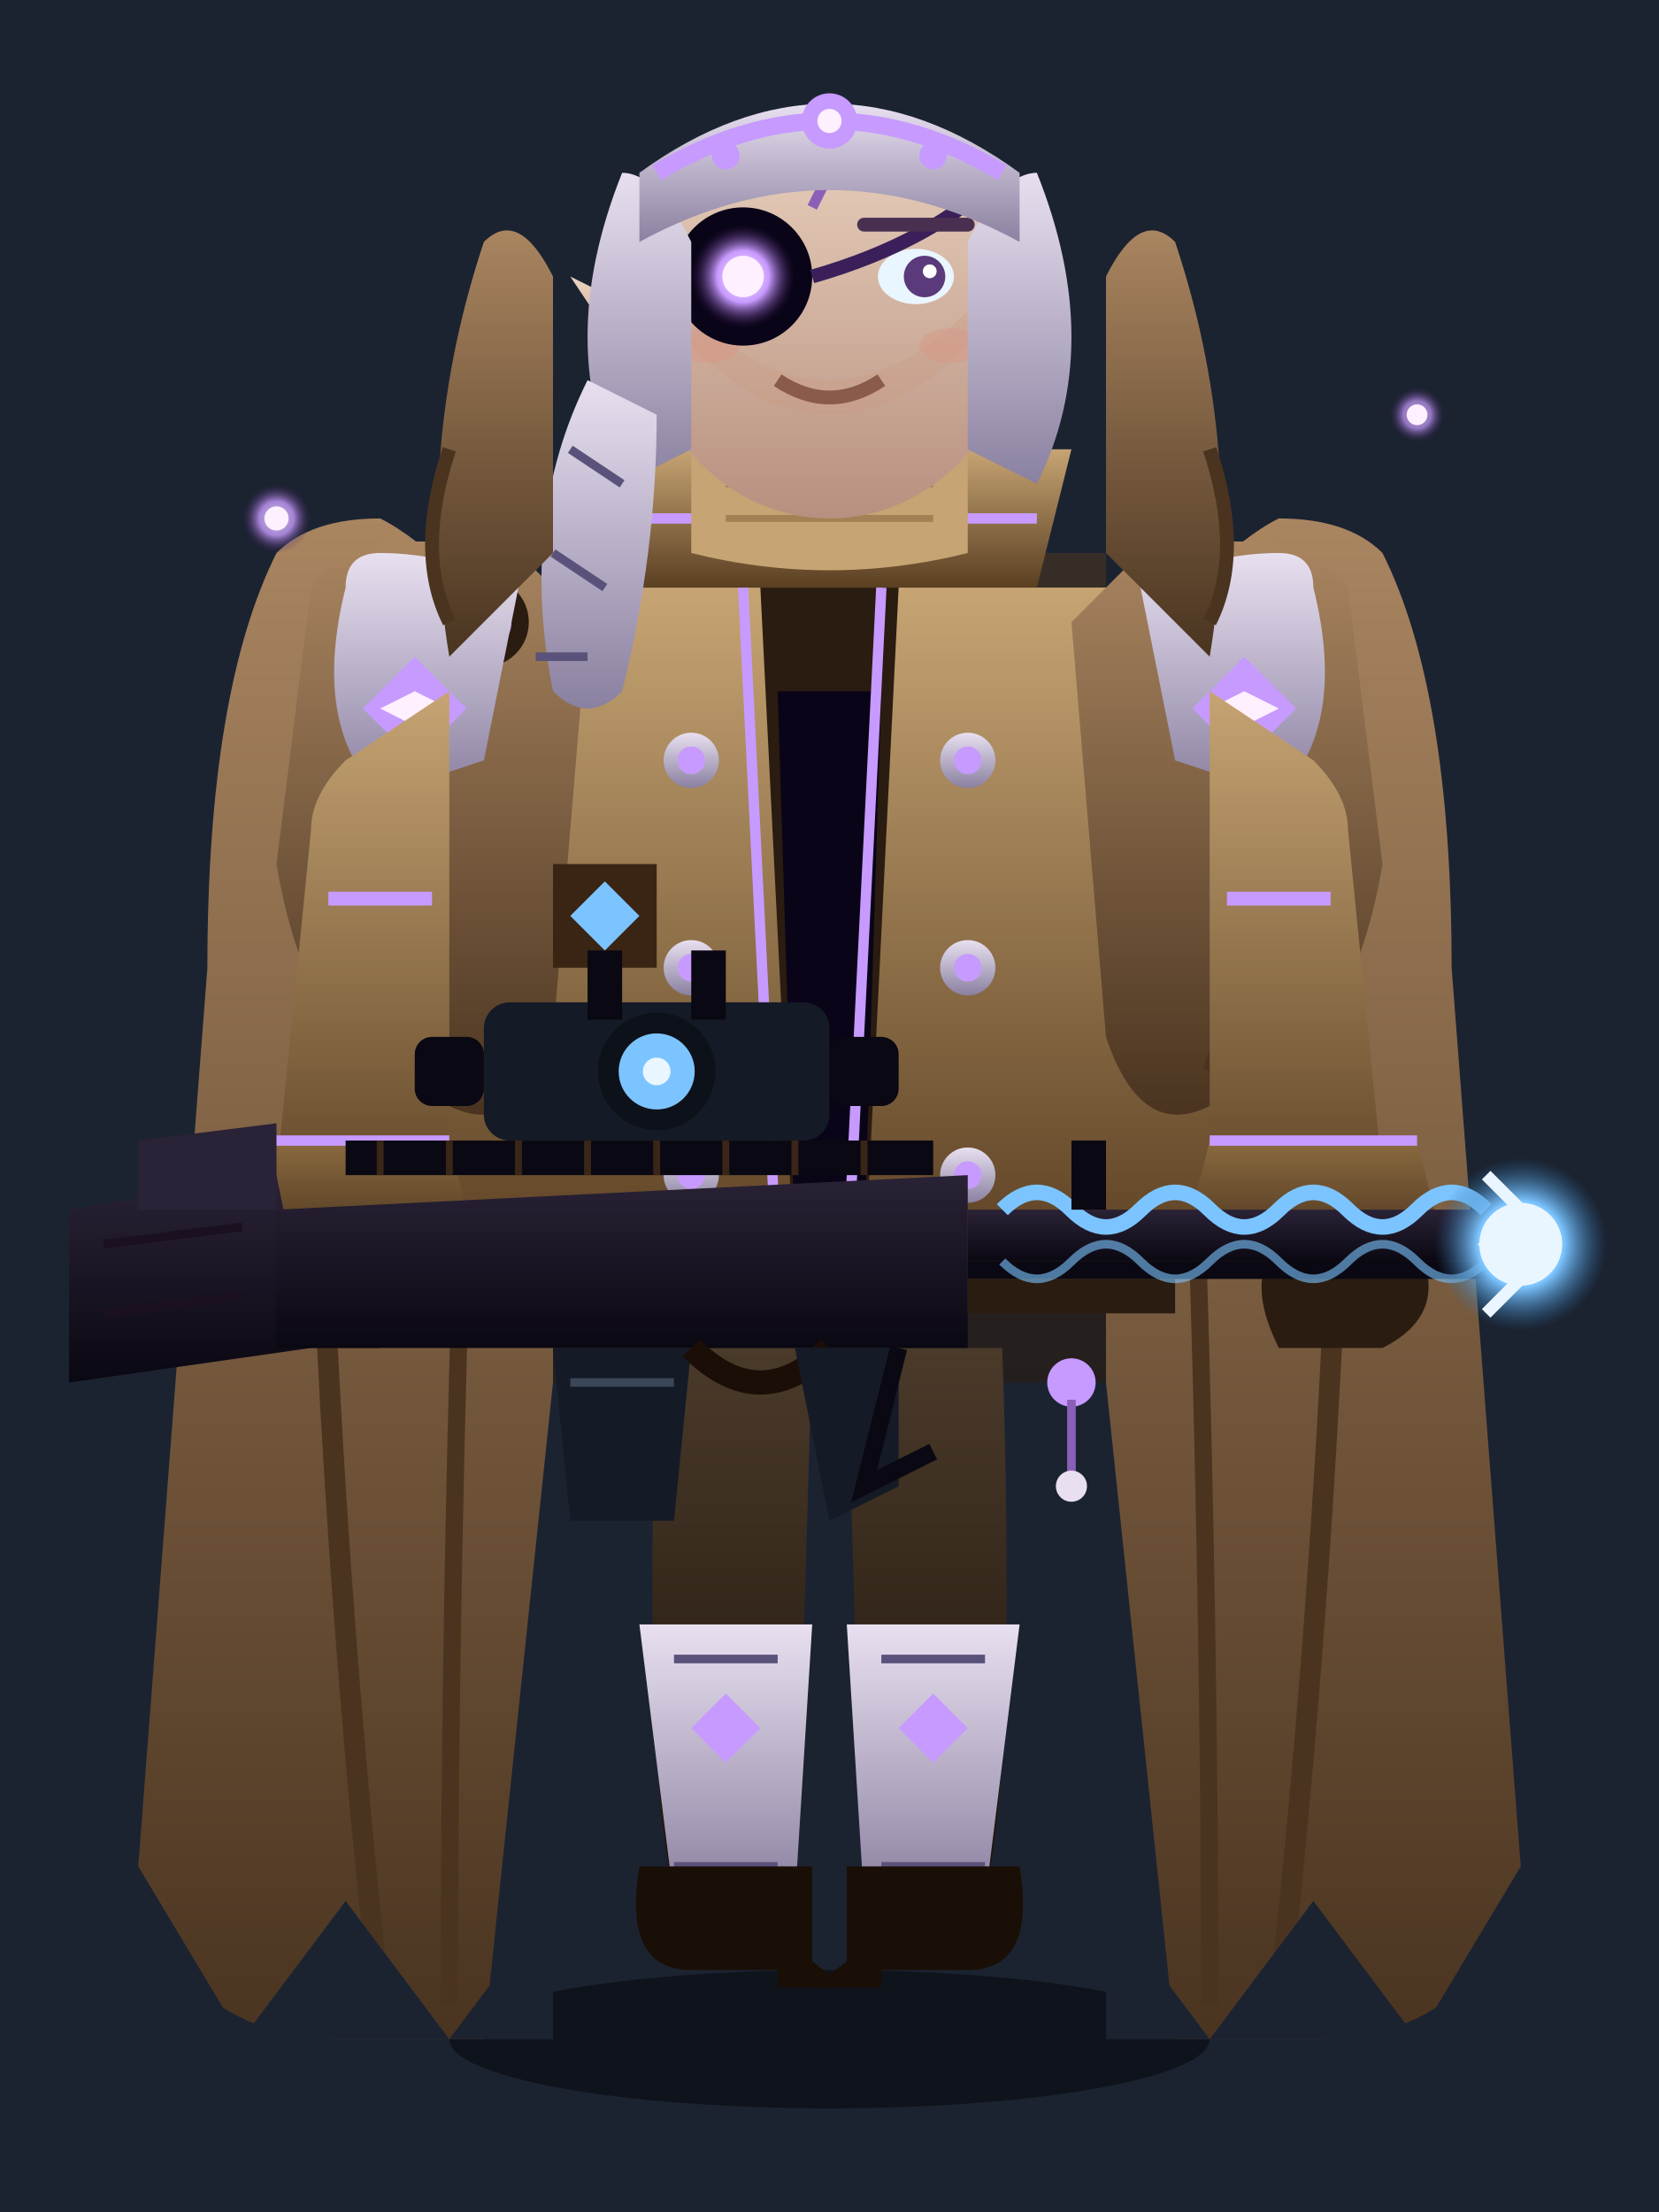
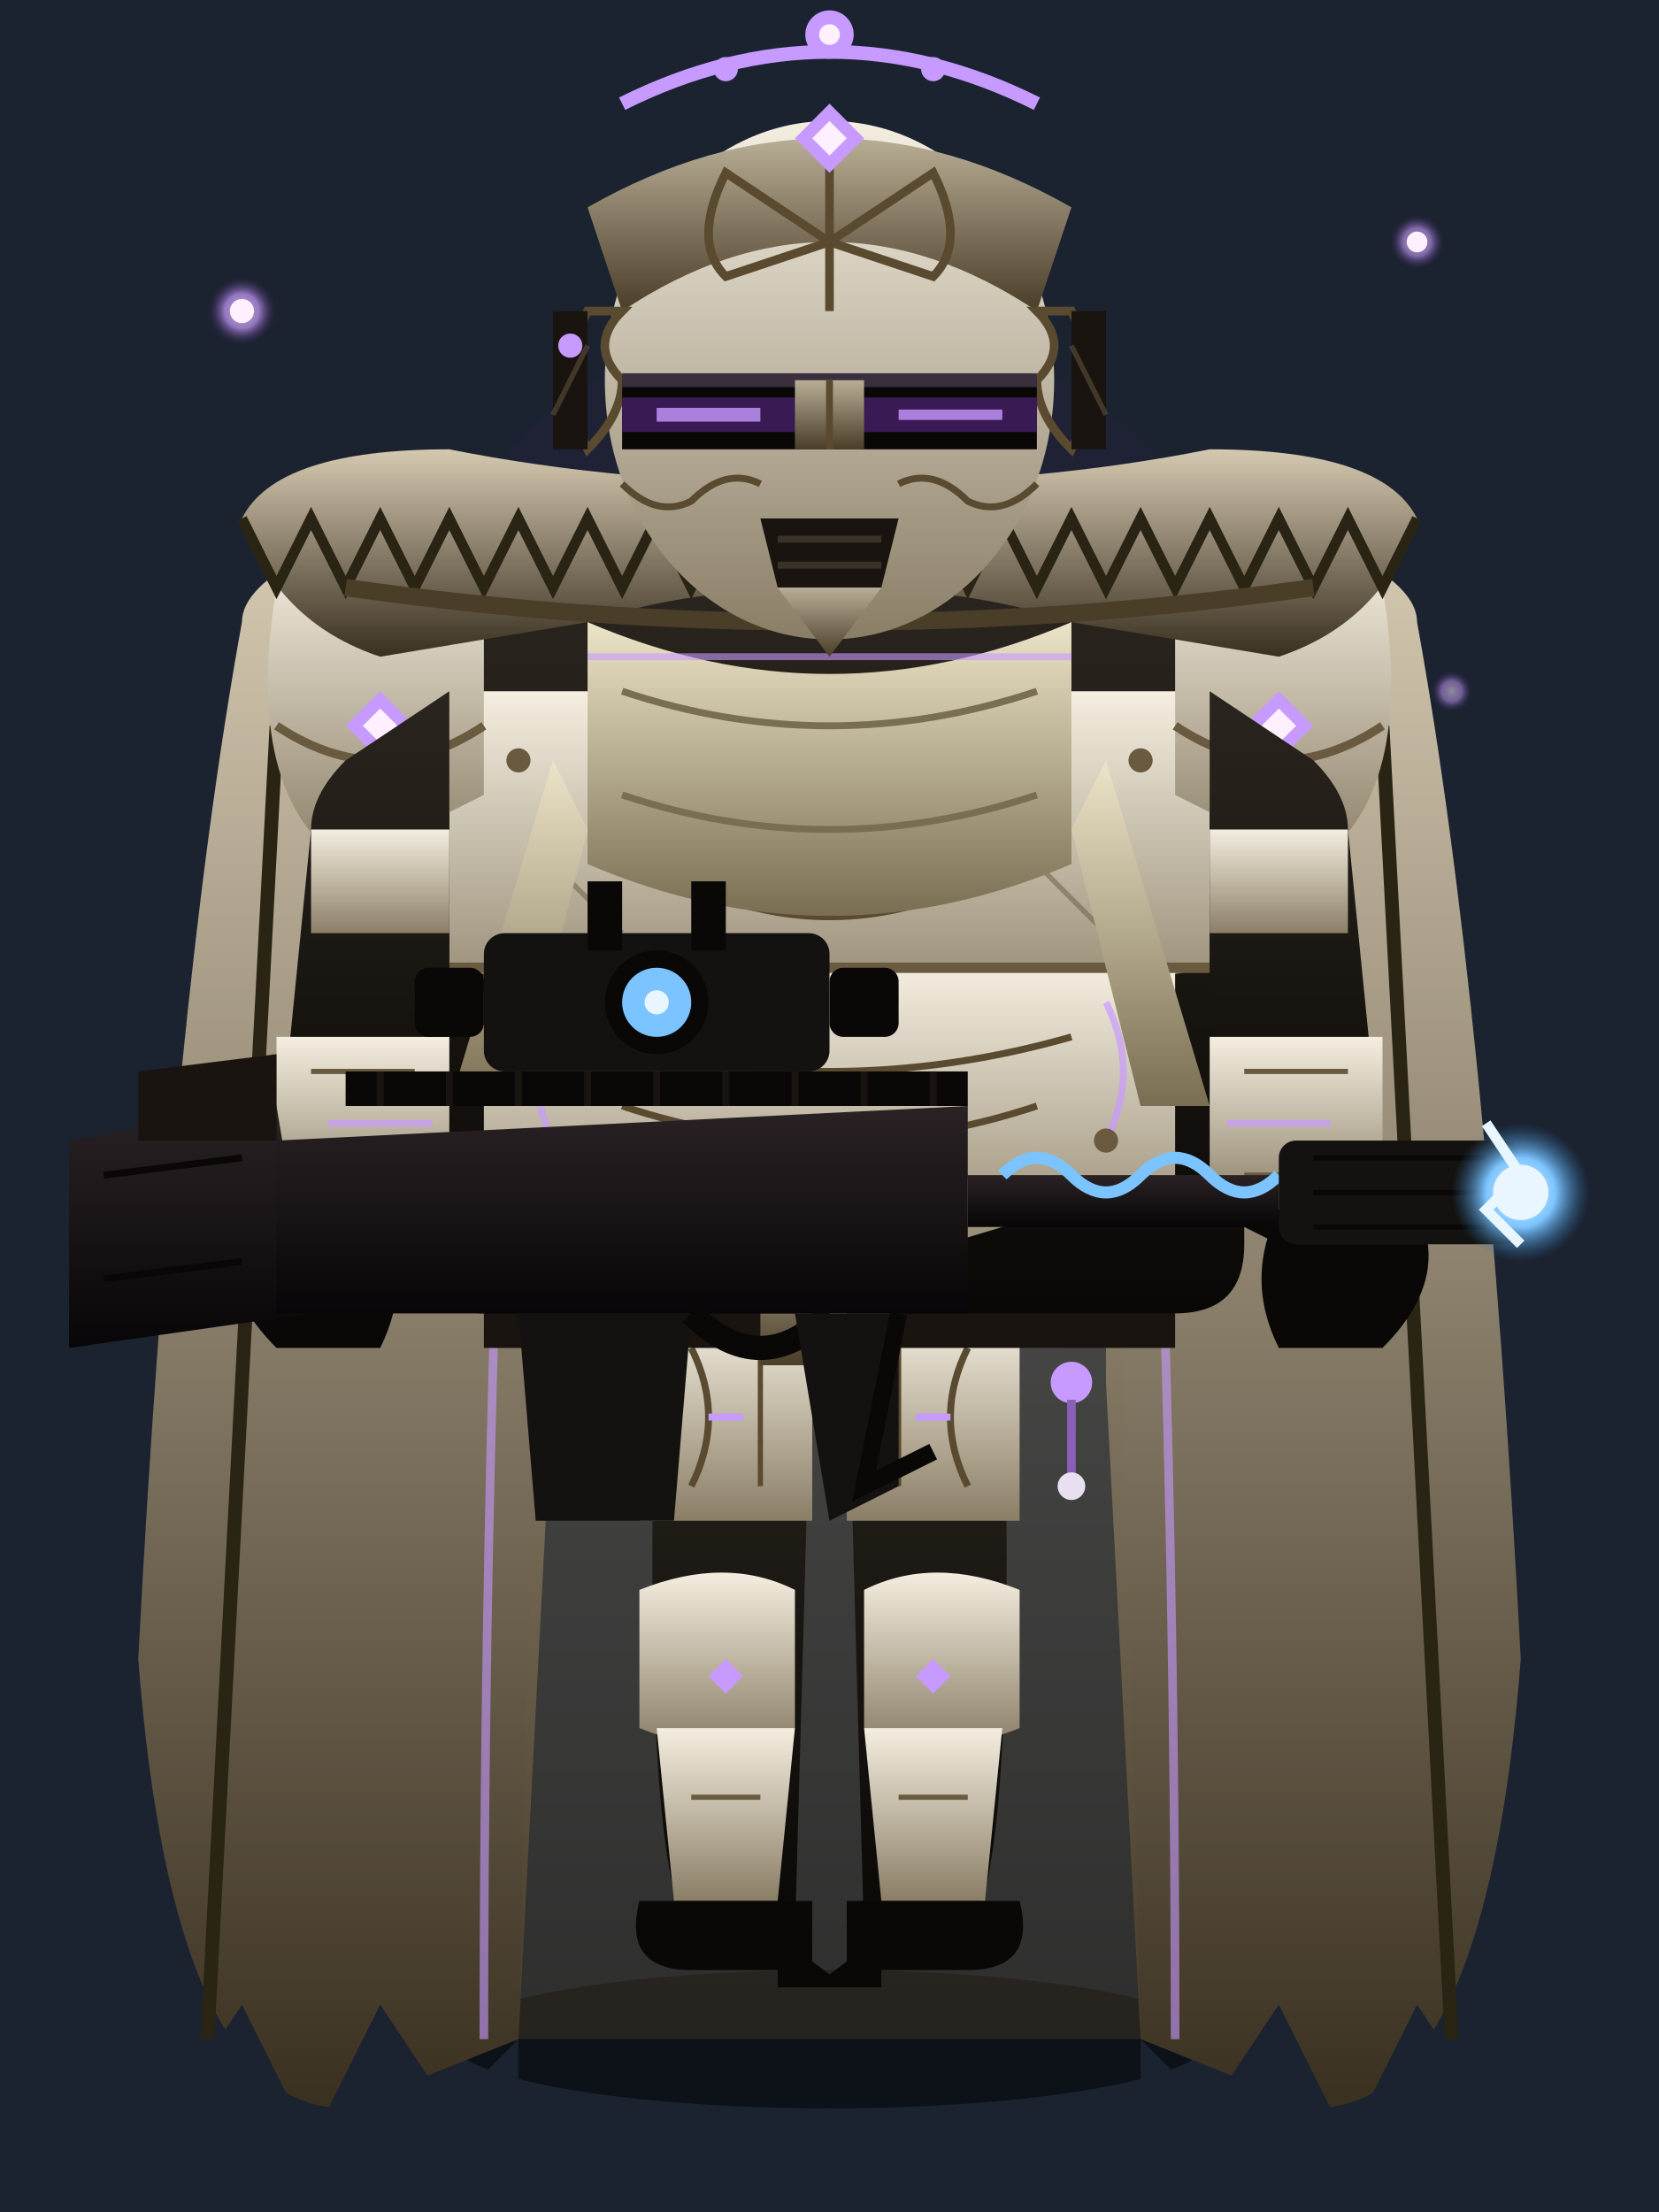
<svg xmlns="http://www.w3.org/2000/svg" viewBox="0 0 96 128">
  <defs>
-     <linearGradient id="m-cloak" x1="0" x2="0" y1="0" y2="1">
-       <stop offset="0" stop-color="#a98560" />
-       <stop offset="1" stop-color="#4a3420" />
+     <linearGradient id="m-bone" x1="0" x2="0" y1="0" y2="1">
+       <stop offset="0" stop-color="#f4eee0" />
+       <stop offset="1" stop-color="#8a7e66" />
    </linearGradient>
-     <linearGradient id="m-cloak-inner" x1="0" x2="0" y1="0" y2="1">
-       <stop offset="0" stop-color="#4a3420" />
-       <stop offset="1" stop-color="#2a1c10" />
+     <linearGradient id="m-bone-dark" x1="0" x2="0" y1="0" y2="1">
+       <stop offset="0" stop-color="#b8ad95" />
+       <stop offset="1" stop-color="#4a3e28" />
    </linearGradient>
-     <linearGradient id="m-robe" x1="0" x2="0" y1="0" y2="1">
-       <stop offset="0" stop-color="#c6a473" />
-       <stop offset="1" stop-color="#5a3f22" />
+     <linearGradient id="m-fur" x1="0" x2="0" y1="0" y2="1">
+       <stop offset="0" stop-color="#d4c8b0" />
+       <stop offset="1" stop-color="#3a3020" />
    </linearGradient>
-     <linearGradient id="m-robe-dark" x1="0" x2="0" y1="0" y2="1">
-       <stop offset="0" stop-color="#8a6a40" />
-       <stop offset="1" stop-color="#3a2614" />
+     <linearGradient id="m-scarf" x1="0" x2="0" y1="0" y2="1">
+       <stop offset="0" stop-color="#ece4c8" />
+       <stop offset="1" stop-color="#7a6e52" />
    </linearGradient>
-     <linearGradient id="m-silver" x1="0" x2="0" y1="0" y2="1">
-       <stop offset="0" stop-color="#e8e0f0" />
-       <stop offset="1" stop-color="#8a80a0" />
-     </linearGradient>
-     <linearGradient id="m-tights" x1="0" x2="0" y1="0" y2="1">
-       <stop offset="0" stop-color="#4a3a2a" />
-       <stop offset="1" stop-color="#1a1008" />
-     </linearGradient>
-     <linearGradient id="m-skin" x1="0" x2="0" y1="0" y2="1">
-       <stop offset="0" stop-color="#ebd4c0" />
-       <stop offset="1" stop-color="#b89080" />
+     <linearGradient id="m-under" x1="0" x2="0" y1="0" y2="1">
+       <stop offset="0" stop-color="#2a251e" />
+       <stop offset="1" stop-color="#0a0806" />
    </linearGradient>
    <linearGradient id="m-gun" x1="0" x2="0" y1="0" y2="1">
-       <stop offset="0" stop-color="#2a2236" />
-       <stop offset="1" stop-color="#0a0812" />
+       <stop offset="0" stop-color="#2a2224" />
+       <stop offset="1" stop-color="#080608" />
    </linearGradient>
    <radialGradient id="m-rune" cx=".5" cy=".5" r=".5">
      <stop offset="0" stop-color="#eaf6ff" />
      <stop offset=".5" stop-color="#7cc4ff" />
      <stop offset="1" stop-color="#2a6aa0" stop-opacity="0" />
    </radialGradient>
    <radialGradient id="m-fae" cx=".5" cy=".5" r=".5">
      <stop offset="0" stop-color="#fff0ff" />
      <stop offset=".5" stop-color="#c79aff" />
      <stop offset="1" stop-color="#3a1a55" stop-opacity="0" />
    </radialGradient>
  </defs>
  <rect width="96" height="128" fill="#1b2331" />
-   <ellipse cx="48" cy="118" rx="22" ry="4" fill="#000" opacity=".45" />
-   <path d="M16 32 Q12 40 12 56 L8 108 Q10 118 20 118 L28 118 L32 80 L32 40 Q26 32 22 30 Q18 30 16 32 Z" fill="url(#m-cloak)" />
-   <path d="M80 32 Q84 40 84 56 L88 108 Q86 118 76 118 L68 118 L64 80 L64 40 Q70 32 74 30 Q78 30 80 32 Z" fill="url(#m-cloak)" />
-   <path d="M32 32 L64 32 L64 80 L32 80 Z" fill="url(#m-cloak-inner)" opacity=".6" />
-   <path d="M18 40 Q18 80 22 116" fill="none" stroke="#4a3420" stroke-width="1.2" />
-   <path d="M28 40 Q26 80 26 116" fill="none" stroke="#4a3420" stroke-width="1" />
-   <path d="M78 40 Q78 80 74 116" fill="none" stroke="#4a3420" stroke-width="1.2" />
-   <path d="M68 40 Q70 80 70 116" fill="none" stroke="#4a3420" stroke-width="1" />
-   <path d="M8 108 L14 118 L20 110 L26 118 L32 110 L32 118 L8 118 Z" fill="#1b2331" />
-   <path d="M64 110 L70 118 L76 110 L82 118 L88 108 L88 118 L64 118 Z" fill="#1b2331" />
-   <path d="M38 78 Q37 108 40 112 L46 112 L47 78 Z" fill="url(#m-tights)" />
-   <path d="M58 78 Q59 108 56 112 L50 112 L49 78 Z" fill="url(#m-tights)" />
-   <path d="M37 94 L47 94 L46 110 L39 110 Z" fill="url(#m-silver)" />
-   <path d="M59 94 L49 94 L50 110 L57 110 Z" fill="url(#m-silver)" />
-   <path d="M42 98 L44 100 L42 102 L40 100 Z" fill="#c79aff" />
-   <path d="M54 98 L52 100 L54 102 L56 100 Z" fill="#c79aff" />
-   <path d="M39 96 L45 96 M39 108 L45 108" stroke="#5a527a" stroke-width="0.5" />
-   <path d="M51 96 L57 96 M51 108 L57 108" stroke="#5a527a" stroke-width="0.5" />
-   <path d="M37 108 Q36 114 40 114 L47 114 L47 108 Z" fill="#1a0f06" />
-   <path d="M59 108 Q60 114 56 114 L49 114 L49 108 Z" fill="#1a0f06" />
-   <path d="M45 112 L49 115 L45 115 Z" fill="#1a0f06" />
-   <path d="M51 112 L47 115 L51 115 Z" fill="#1a0f06" />
-   <path d="M28 70 L68 70 L68 76 L28 76 Z" fill="#2a1c10" />
-   <path d="M40 70 L56 70 L56 76 L40 76 Z" fill="#5a3f22" />
-   <path d="M44 71 L52 71 L52 75 L44 75 Z" fill="url(#m-silver)" />
-   <path d="M48 72 L50 73 L48 74 L46 73 Z" fill="#c79aff" />
-   <circle cx="34" cy="80" r="1.4" fill="#c79aff" />
+   <ellipse cx="48" cy="118" rx="22" ry="4" fill="#000" opacity=".5" />
+   <ellipse cx="48" cy="50" rx="28" ry="32" fill="#3a1a55" opacity=".08" />
+   <path d="M14 36 Q10 58 8 96 Q10 122 20 122 L30 118 L32 80 L32 34 Q22 30 18 32 Q14 34 14 36 Z" fill="url(#m-fur)" />
+   <path d="M82 36 Q86 58 88 96 Q86 122 76 122 L66 118 L64 80 L64 34 Q74 30 78 32 Q82 34 82 36 Z" fill="url(#m-fur)" />
+   <path d="M32 40 L64 40 L66 118 L30 118 Z" fill="url(#m-bone-dark)" opacity=".4" />
+   <path d="M8 112 L10 122 L14 116 L18 124 L22 116 L26 122 L30 118 L30 126 L8 126 Z" fill="#1b2331" />
+   <path d="M66 118 L66 126 L88 126 L88 112 L86 122 L82 116 L78 124 L74 116 L70 122 Z" fill="#1b2331" />
+   <path d="M16 42 Q14 80 12 118" fill="none" stroke="#2a2414" stroke-width="0.8" />
+   <path d="M80 42 Q82 80 84 118" fill="none" stroke="#2a2414" stroke-width="0.8" />
+   <path d="M30 42 Q28 80 28 118" fill="none" stroke="#c79aff" stroke-width="0.5" opacity=".6" />
+   <path d="M66 42 Q68 80 68 118" fill="none" stroke="#c79aff" stroke-width="0.5" opacity=".6" />
+   <path d="M38 76 Q37 108 40 112 L46 112 L47 76 Z" fill="url(#m-under)" />
+   <path d="M58 76 Q59 108 56 112 L50 112 L49 76 Z" fill="url(#m-under)" />
+   <path d="M37 76 L47 76 L47 88 L37 88 Z" fill="url(#m-bone)" />
+   <path d="M59 76 L49 76 L49 88 L59 88 Z" fill="url(#m-bone)" />
+   <path d="M40 78 Q42 82 40 86" fill="none" stroke="#5a4a30" stroke-width="0.4" />
+   <path d="M44 78 Q44 82 44 86" fill="none" stroke="#5a4a30" stroke-width="0.3" />
+   <path d="M52 78 Q52 82 52 86" fill="none" stroke="#5a4a30" stroke-width="0.3" />
+   <path d="M56 78 Q54 82 56 86" fill="none" stroke="#5a4a30" stroke-width="0.4" />
+   <path d="M41 82 L43 82 M53 82 L55 82" stroke="#c79aff" stroke-width="0.4" />
+   <path d="M37 92 Q42 90 46 92 L46 100 Q42 102 37 100 Z" fill="url(#m-bone)" />
+   <path d="M59 92 Q54 90 50 92 L50 100 Q54 102 59 100 Z" fill="url(#m-bone)" />
+   <path d="M42 96 L43 97 L42 98 L41 97 Z" fill="#c79aff" />
+   <path d="M54 96 L55 97 L54 98 L53 97 Z" fill="#c79aff" />
+   <path d="M38 100 L46 100 L45 110 L39 110 Z" fill="url(#m-bone)" />
+   <path d="M58 100 L50 100 L51 110 L57 110 Z" fill="url(#m-bone)" />
+   <path d="M40 104 L44 104" stroke="#6a5a40" stroke-width="0.3" />
+   <path d="M52 104 L56 104" stroke="#6a5a40" stroke-width="0.3" />
+   <path d="M37 110 Q36 114 40 114 L47 114 L47 110 Z" fill="#0a0806" />
+   <path d="M59 110 Q60 114 56 114 L49 114 L49 110 Z" fill="#0a0806" />
+   <path d="M45 112 L49 115 L45 115 Z" fill="#0a0806" />
+   <path d="M51 112 L47 115 L51 115 Z" fill="#0a0806" />
+   <path d="M28 72 L68 72 L68 78 L28 78 Z" fill="#1a1410" />
+   <rect x="44" y="71" width="8" height="8" fill="url(#m-bone-dark)" />
+   <path d="M48 73 L50 75 L48 77 L46 75 Z" fill="#c79aff" />
+   <path d="M48 75 L49 76 L48 77 L47 76 Z" fill="#fff0ff" />
+   <circle cx="34" cy="80" r="1.2" fill="#c79aff" />
  <path d="M34 81 L34 86" stroke="#8a5fb8" stroke-width="0.5" />
-   <circle cx="34" cy="86" r="0.9" fill="#e8e0f0" />
-   <circle cx="62" cy="80" r="1.4" fill="#c79aff" />
+   <circle cx="34" cy="86" r="0.8" fill="#e8e0f0" />
+   <circle cx="62" cy="80" r="1.2" fill="#c79aff" />
  <path d="M62 81 L62 86" stroke="#8a5fb8" stroke-width="0.5" />
-   <circle cx="62" cy="86" r="0.9" fill="#e8e0f0" />
-   <path d="M24 38 Q24 34 28 34 L68 34 Q72 34 72 38 L72 70 Q72 74 68 74 L28 74 Q24 74 24 70 Z" fill="url(#m-robe)" />
-   <path d="M44 34 L52 34 L50 74 L46 74 Z" fill="#2a1c10" />
-   <path d="M45 40 L51 40 L50 72 L46 72 Z" fill="#0a0418" />
-   <circle cx="40" cy="44" r="1.6" fill="url(#m-silver)" />
-   <circle cx="40" cy="44" r="0.8" fill="#c79aff" />
-   <circle cx="56" cy="44" r="1.6" fill="url(#m-silver)" />
-   <circle cx="56" cy="44" r="0.8" fill="#c79aff" />
-   <circle cx="40" cy="56" r="1.6" fill="url(#m-silver)" />
-   <circle cx="40" cy="56" r="0.8" fill="#c79aff" />
-   <circle cx="56" cy="56" r="1.6" fill="url(#m-silver)" />
-   <circle cx="56" cy="56" r="0.8" fill="#c79aff" />
-   <circle cx="40" cy="68" r="1.6" fill="url(#m-silver)" />
-   <circle cx="40" cy="68" r="0.8" fill="#c79aff" />
-   <circle cx="56" cy="68" r="1.6" fill="url(#m-silver)" />
-   <circle cx="56" cy="68" r="0.8" fill="#c79aff" />
-   <path d="M43 34 L45 74 M51 34 L49 74" stroke="#c79aff" stroke-width="0.6" />
-   <path d="M36 34 L60 34 L62 26 L34 26 Z" fill="url(#m-robe)" />
-   <path d="M36 30 L60 30" stroke="#c79aff" stroke-width="0.6" />
-   <path d="M18 34 Q20 30 30 32 L34 36 L32 60 Q30 66 26 64 Q18 62 16 50 Z" fill="url(#m-cloak)" />
-   <path d="M78 34 Q76 30 66 32 L62 36 L64 60 Q66 66 70 64 Q78 62 80 50 Z" fill="url(#m-cloak)" />
-   <path d="M22 36 Q22 50 26 62" fill="none" stroke="#4a3420" stroke-width="0.8" />
-   <path d="M74 36 Q74 50 70 62" fill="none" stroke="#4a3420" stroke-width="0.8" />
-   <circle cx="28" cy="36" r="2.6" fill="#2a1c10" />
-   <circle cx="28" cy="36" r="1.6" fill="#c79aff" />
-   <circle cx="28" cy="36" r="0.7" fill="#fff0ff" />
-   <path d="M20 34 Q18 42 22 46 L28 44 L30 34 Q26 32 22 32 Q20 32 20 34 Z" fill="url(#m-silver)" />
-   <path d="M76 34 Q78 42 74 46 L68 44 L66 34 Q70 32 74 32 Q76 32 76 34 Z" fill="url(#m-silver)" />
-   <path d="M24 38 L27 41 L24 44 L21 41 Z" fill="#c79aff" />
-   <path d="M24 40 L26 41 L24 42 L22 41 Z" fill="#fff0ff" />
-   <path d="M72 38 L69 41 L72 44 L75 41 Z" fill="#c79aff" />
-   <path d="M72 40 L70 41 L72 42 L74 41 Z" fill="#fff0ff" />
-   <path d="M32 50 L38 50 L38 56 L32 56 Z" fill="#3a2414" />
-   <path d="M35 51 L37 53 L35 55 L33 53 Z" fill="#7cc4ff" />
-   <rect x="43" y="22" width="10" height="6" fill="#b89080" />
-   <path d="M40 26 Q48 30 56 26 L56 32 Q48 34 40 32 Z" fill="#c6a473" />
-   <path d="M42 28 L54 28 M42 30 L54 30" stroke="#8a6a40" stroke-width="0.4" opacity=".6" />
-   <ellipse cx="48" cy="18" rx="11" ry="12" fill="url(#m-skin)" />
-   <path d="M40 18 Q48 26 56 18 L56 20 Q48 28 40 20 Z" fill="#c89a80" opacity=".3" />
-   <path d="M45 22 Q48 24 51 22" stroke="#8a5a4a" stroke-width="0.8" fill="none" />
-   <ellipse cx="41" cy="20" rx="1.8" ry="1" fill="#d89888" opacity=".5" />
-   <ellipse cx="55" cy="20" rx="1.8" ry="1" fill="#d89888" opacity=".5" />
-   <ellipse cx="53" cy="16" rx="2.2" ry="1.6" fill="#eaf6ff" />
-   <circle cx="53.5" cy="16" r="1.2" fill="#5a3a7a" />
-   <circle cx="53.8" cy="15.7" r="0.4" fill="#fff" />
-   <circle cx="43" cy="16" r="4" fill="#0a0418" />
-   <circle cx="43" cy="16" r="3" fill="url(#m-fae)" />
-   <circle cx="43" cy="16" r="1.2" fill="#fff0ff" />
-   <path d="M39 12 L38 10 M47 12 L48 10" stroke="#8a5fb8" stroke-width="0.6" />
-   <path d="M47 16 Q54 14 58 10" stroke="#3a1f5a" stroke-width="0.8" fill="none" />
-   <path d="M50 13 L56 13" stroke="#4a3050" stroke-width="0.8" stroke-linecap="round" />
-   <path d="M37 18 L33 16 L37 22 Z" fill="url(#m-skin)" />
-   <path d="M36 10 Q32 20 36 28 L40 26 L40 14 Q38 10 36 10 Z" fill="url(#m-silver)" />
-   <path d="M60 10 Q64 20 60 28 L56 26 L56 14 Q58 10 60 10 Z" fill="url(#m-silver)" />
-   <path d="M37 10 Q48 2 59 10 L59 14 Q48 8 37 14 Z" fill="url(#m-silver)" />
-   <path d="M34 22 Q30 30 32 40 Q34 42 36 40 Q38 32 38 24 Z" fill="url(#m-silver)" />
-   <path d="M33 26 L36 28 M32 32 L35 34 M31 38 L34 38" stroke="#5a527a" stroke-width="0.5" />
-   <path d="M38 10 Q48 4 58 10" fill="none" stroke="#c79aff" stroke-width="1" />
-   <circle cx="48" cy="7" r="1.6" fill="#c79aff" />
-   <circle cx="48" cy="7" r="0.7" fill="#fff0ff" />
-   <circle cx="42" cy="9" r="0.8" fill="#c79aff" />
-   <circle cx="54" cy="9" r="0.8" fill="#c79aff" />
-   <path d="M28 14 Q24 26 26 38 L32 32 L32 16 Q30 12 28 14 Z" fill="url(#m-cloak)" />
-   <path d="M68 14 Q72 26 70 38 L64 32 L64 16 Q66 12 68 14 Z" fill="url(#m-cloak)" />
-   <path d="M26 26 Q24 32 26 36" fill="none" stroke="#4a3420" stroke-width="0.8" />
-   <path d="M70 26 Q72 32 70 36" fill="none" stroke="#4a3420" stroke-width="0.8" />
-   <path d="M20 44 Q18 46 18 48 L16 68 Q18 72 22 72 L26 70 L26 40 Z" fill="url(#m-robe)" />
-   <path d="M76 44 Q78 46 78 48 L80 68 Q78 72 74 72 L70 70 L70 40 Z" fill="url(#m-robe)" />
-   <path d="M14 66 L26 66 L28 74 L12 74 Z" fill="url(#m-robe-dark)" />
-   <path d="M82 66 L70 66 L68 74 L84 74 Z" fill="url(#m-robe-dark)" />
-   <path d="M14 66 L26 66" stroke="#c79aff" stroke-width="0.6" />
-   <path d="M82 66 L70 66" stroke="#c79aff" stroke-width="0.6" />
-   <path d="M19 52 L25 52" stroke="#c79aff" stroke-width="0.8" />
-   <path d="M77 52 L71 52" stroke="#c79aff" stroke-width="0.8" />
-   <path d="M14 72 Q12 76 16 78 L22 78 Q24 74 22 72 Z" fill="#2a1c10" />
-   <path d="M82 72 Q84 76 80 78 L74 78 Q72 74 74 72 Z" fill="#2a1c10" />
-   <path d="M4 70 L16 68 L18 78 L4 80 Z" fill="url(#m-gun)" />
-   <path d="M6 72 L14 71 M6 76 L14 75" stroke="#1a1020" stroke-width="0.5" />
-   <path d="M8 66 L16 65 L16 70 L8 70 Z" fill="#2a2236" />
-   <path d="M16 70 L56 68 L56 78 L16 78 Z" fill="url(#m-gun)" />
-   <rect x="20" y="66" width="34" height="2" fill="#0a0812" />
-   <path d="M22 66 L22 68 M26 66 L26 68 M30 66 L30 68 M34 66 L34 68 M38 66 L38 68 M42 66 L42 68 M46 66 L46 68 M50 66 L50 68" stroke="#3a2618" stroke-width="0.4" />
-   <rect x="28" y="58" width="20" height="8" rx="1.5" fill="#141a26" />
-   <rect x="24" y="60" width="4" height="4" rx="1" fill="#0a0812" />
-   <rect x="48" y="60" width="4" height="4" rx="1" fill="#0a0812" />
-   <circle cx="38" cy="62" r="3.4" fill="#0d1119" />
-   <circle cx="38" cy="62" r="2.2" fill="#7cc4ff" />
-   <circle cx="38" cy="62" r="0.8" fill="#eaf6ff" />
-   <rect x="34" y="55" width="2" height="4" fill="#0a0812" />
-   <rect x="40" y="55" width="2" height="4" fill="#0a0812" />
-   <path d="M32 78 L40 78 L39 88 L33 88 Z" fill="#141a26" />
-   <path d="M33 80 L39 80" stroke="#3a4556" stroke-width="0.5" />
-   <path d="M40 78 Q44 82 48 78" fill="none" stroke="#1a0e06" stroke-width="1.4" />
-   <path d="M46 78 L52 78 L52 86 L48 88 Z" fill="#141a26" />
-   <path d="M52 78 L50 86 L54 84" fill="none" stroke="#0a0812" stroke-width="1" />
-   <rect x="56" y="70" width="30" height="3" fill="url(#m-gun)" />
-   <rect x="56" y="73" width="30" height="1" fill="#0a0812" />
-   <path d="M58 70 Q60 68 62 70 Q64 72 66 70 Q68 68 70 70 Q72 72 74 70 Q76 68 78 70 Q80 72 82 70 Q84 68 86 70" fill="none" stroke="#7cc4ff" stroke-width="0.9" />
-   <path d="M58 73 Q60 75 62 73 Q64 71 66 73 Q68 75 70 73 Q72 71 74 73 Q76 75 78 73 Q80 71 82 73 Q84 75 86 73" fill="none" stroke="#7cc4ff" stroke-width="0.5" opacity=".6" />
-   <rect x="62" y="66" width="2" height="4" fill="#0a0812" />
-   <circle cx="88" cy="72" r="5" fill="url(#m-rune)" />
-   <circle cx="88" cy="72" r="2.4" fill="#eaf6ff" />
-   <path d="M86 68 L88 70 L86 72 L88 74 L86 76" fill="none" stroke="#eaf6ff" stroke-width="0.7" />
-   <circle cx="16" cy="30" r="2" fill="url(#m-fae)" opacity=".8" />
-   <circle cx="16" cy="30" r="0.7" fill="#fff0ff" />
-   <circle cx="82" cy="24" r="1.6" fill="url(#m-fae)" opacity=".7" />
-   <circle cx="82" cy="24" r="0.6" fill="#fff0ff" />
+   <circle cx="62" cy="86" r="0.8" fill="#e8e0f0" />
+   <path d="M24 38 Q24 34 28 34 L68 34 Q72 34 72 38 L72 72 Q72 76 68 76 L28 76 Q24 76 24 72 Z" fill="url(#m-under)" />
+   <path d="M28 40 L68 40 Q70 40 70 42 L70 56 L48 60 L26 56 L26 42 Q26 40 28 40 Z" fill="url(#m-bone)" />
+   <path d="M28 56 L68 56 L68 68 L48 74 L28 68 Z" fill="url(#m-bone)" />
+   <path d="M26 56 L70 56" stroke="#6a5a40" stroke-width="0.6" />
+   <path d="M40 46 Q44 42 48 44 Q52 42 56 46 L54 52 L42 52 Z" fill="none" stroke="#5a4a30" stroke-width="0.6" />
+   <path d="M44 44 L44 50 M48 44 L48 50 M52 44 L52 50" stroke="#5a4a30" stroke-width="0.4" />
+   <path d="M42 52 Q48 54 54 52" fill="none" stroke="#5a4a30" stroke-width="0.5" />
+   <circle cx="48" cy="48" r="1.4" fill="#c79aff" />
+   <circle cx="48" cy="48" r="0.7" fill="#fff0ff" />
+   <path d="M34 60 Q48 64 62 60" fill="none" stroke="#5a4a30" stroke-width="0.4" />
+   <path d="M36 64 Q48 68 60 64" fill="none" stroke="#5a4a30" stroke-width="0.4" />
+   <path d="M40 68 Q48 70 56 68" fill="none" stroke="#5a4a30" stroke-width="0.4" />
+   <path d="M32 58 Q30 62 32 66" fill="none" stroke="#c79aff" stroke-width="0.4" opacity=".7" />
+   <path d="M64 58 Q66 62 64 66" fill="none" stroke="#c79aff" stroke-width="0.4" opacity=".7" />
+   <circle cx="30" cy="44" r="0.7" fill="#6a5a40" />
+   <circle cx="66" cy="44" r="0.7" fill="#6a5a40" />
+   <circle cx="30" cy="54" r="0.7" fill="#6a5a40" />
+   <circle cx="66" cy="54" r="0.7" fill="#6a5a40" />
+   <circle cx="32" cy="66" r="0.7" fill="#6a5a40" />
+   <circle cx="64" cy="66" r="0.7" fill="#6a5a40" />
+   <path d="M32 50 L36 54" stroke="#6a5a40" stroke-width="0.3" opacity=".5" />
+   <path d="M60 50 L64 54" stroke="#6a5a40" stroke-width="0.3" opacity=".5" />
+   <path d="M16 34 Q14 46 20 50 L28 46 L28 36 Q22 32 18 32 Q16 32 16 34 Z" fill="url(#m-bone)" />
+   <path d="M80 34 Q82 46 76 50 L68 46 L68 36 Q74 32 78 32 Q80 32 80 34 Z" fill="url(#m-bone)" />
+   <path d="M16 42 Q22 46 28 42" fill="none" stroke="#6a5a40" stroke-width="0.5" />
+   <path d="M80 42 Q74 46 68 42" fill="none" stroke="#6a5a40" stroke-width="0.5" />
+   <path d="M22 40 L24 42 L22 44 L20 42 Z" fill="#c79aff" />
+   <path d="M22 41 L23 42 L22 43 L21 42 Z" fill="#fff0ff" />
+   <path d="M74 40 L76 42 L74 44 L72 42 Z" fill="#c79aff" />
+   <path d="M74 41 L75 42 L74 43 L73 42 Z" fill="#fff0ff" />
+   <circle cx="22" cy="47" r="1.2" fill="#3a3020" />
+   <path d="M22 46 L23 47 L22 48 L21 47 Z" fill="#7cc4ff" />
+   <circle cx="74" cy="47" r="1.2" fill="#3a3020" />
+   <path d="M74 46 L75 47 L74 48 L73 47 Z" fill="#7cc4ff" />
+   <path d="M14 30 Q16 36 22 38 L34 36 Q40 34 48 34 Q56 34 62 36 L74 38 Q80 36 82 30            Q80 26 70 26 Q60 28 48 28 Q36 28 26 26 Q16 26 14 30 Z" fill="url(#m-fur)" />
+   <path d="M14 30 L16 34 L18 30 L20 34 L22 30 L24 34 L26 30 L28 34 L30 30 L32 34 L34 30            L36 34 L38 30 L40 34 L42 30 L44 34 L46 30 L48 34 L50 30 L52 34 L54 30 L56 34            L58 30 L60 34 L62 30 L64 34 L66 30 L68 34 L70 30 L72 34 L74 30 L76 34 L78 30 L80 34 L82 30" fill="none" stroke="#2a2414" stroke-width="0.6" />
+   <path d="M20 34 Q48 38 76 34" fill="none" stroke="#4a3e28" stroke-width="1" />
+   <path d="M34 36 Q48 42 62 36 L62 50 Q48 56 34 50 Z" fill="url(#m-scarf)" />
+   <path d="M32 44 L26 64 L30 64 L34 48 Z" fill="url(#m-scarf)" />
+   <path d="M64 44 L70 64 L66 64 L62 48 Z" fill="url(#m-scarf)" />
+   <path d="M36 40 Q48 44 60 40" fill="none" stroke="#7a6e52" stroke-width="0.4" />
+   <path d="M36 46 Q48 50 60 46" fill="none" stroke="#7a6e52" stroke-width="0.4" />
+   <path d="M34 38 L62 38" stroke="#c79aff" stroke-width="0.4" opacity=".6" />
+   <ellipse cx="48" cy="22" rx="13" ry="15" fill="url(#m-bone)" />
+   <path d="M34 12 Q48 4 62 12 L60 18 Q48 10 36 18 Z" fill="url(#m-bone-dark)" />
+   <path d="M42 10 Q40 14 42 16 L48 14 Z" fill="none" stroke="#5a4a30" stroke-width="0.5" />
+   <path d="M54 10 Q56 14 54 16 L48 14 Z" fill="none" stroke="#5a4a30" stroke-width="0.5" />
+   <path d="M48 8 L48 18" stroke="#5a4a30" stroke-width="0.5" />
+   <path d="M48 6 L50 8 L48 10 L46 8 Z" fill="#c79aff" />
+   <path d="M48 7 L49 8 L48 9 L47 8 Z" fill="#fff0ff" />
+   <path d="M34 18 Q32 22 34 26 Q36 24 36 22 Q34 20 36 18 Z" fill="none" stroke="#5a4a30" stroke-width="0.5" />
+   <path d="M62 18 Q64 22 62 26 Q60 24 60 22 Q62 20 60 18 Z" fill="none" stroke="#5a4a30" stroke-width="0.5" />
+   <rect x="32" y="18" width="2" height="8" fill="#1a1410" />
+   <rect x="62" y="18" width="2" height="8" fill="#1a1410" />
+   <circle cx="33" cy="20" r="0.7" fill="#c79aff" />
+   <path d="M36 22 L60 22 L60 26 L36 26 Z" fill="#0a0806" />
+   <path d="M36 22 L60 22" stroke="#3a2f3e" stroke-width="0.8" />
+   <rect x="36" y="23" width="24" height="2" fill="#3a1a55" />
+   <path d="M38 24 L44 24" stroke="#c79aff" stroke-width="0.8" opacity=".8" />
+   <path d="M52 24 L58 24" stroke="#c79aff" stroke-width="0.6" opacity=".8" />
+   <path d="M46 22 L50 22 L50 26 L46 26 Z" fill="url(#m-bone-dark)" />
+   <path d="M48 22 L48 26" stroke="#5a4a30" stroke-width="0.4" />
+   <path d="M36 28 Q38 30 40 29 Q42 27 44 28" fill="none" stroke="#5a4a30" stroke-width="0.4" />
+   <path d="M60 28 Q58 30 56 29 Q54 27 52 28" fill="none" stroke="#5a4a30" stroke-width="0.4" />
+   <path d="M44 30 L52 30 L51 34 L45 34 Z" fill="#1a1410" />
+   <rect x="45" y="31" width="6" height="0.4" fill="#3a3228" />
+   <rect x="45" y="32.5" width="6" height="0.4" fill="#3a3228" />
+   <path d="M45 34 L48 38 L51 34 Z" fill="url(#m-bone-dark)" />
+   <path d="M36 6 Q48 0 60 6" fill="none" stroke="#c79aff" stroke-width="0.8" />
+   <circle cx="48" cy="2" r="1.4" fill="#c79aff" />
+   <circle cx="48" cy="2" r="0.6" fill="#fff0ff" />
+   <circle cx="42" cy="4" r="0.7" fill="#c79aff" />
+   <circle cx="54" cy="4" r="0.7" fill="#c79aff" />
+   <path d="M34 20 L32 24" stroke="#6a5a40" stroke-width="0.3" opacity=".5" />
+   <path d="M62 20 L64 24" stroke="#6a5a40" stroke-width="0.3" opacity=".5" />
+   <path d="M20 44 Q18 46 18 48 L16 68 Q18 72 22 72 L26 70 L26 40 Z" fill="url(#m-under)" />
+   <path d="M76 44 Q78 46 78 48 L80 68 Q78 72 74 72 L70 70 L70 40 Z" fill="url(#m-under)" />
+   <path d="M18 48 L26 48 L26 54 L18 54 Z" fill="url(#m-bone)" />
+   <path d="M78 48 L70 48 L70 54 L78 54 Z" fill="url(#m-bone)" />
+   <path d="M16 60 L26 60 L26 70 L16 70 Z" fill="url(#m-bone)" />
+   <path d="M80 60 L70 60 L70 70 L80 70 Z" fill="url(#m-bone)" />
+   <path d="M18 62 L24 62 M18 68 L24 68" stroke="#6a5a40" stroke-width="0.3" />
+   <path d="M72 62 L78 62 M72 68 L78 68" stroke="#6a5a40" stroke-width="0.3" />
+   <path d="M19 65 L25 65" stroke="#c79aff" stroke-width="0.4" opacity=".7" />
+   <path d="M71 65 L77 65" stroke="#c79aff" stroke-width="0.4" opacity=".7" />
+   <path d="M14 70 Q12 74 16 78 L22 78 Q24 74 22 70 Z" fill="#0a0806" />
+   <path d="M82 70 Q84 74 80 78 L74 78 Q72 74 74 70 Z" fill="#0a0806" />
+   <path d="M4 66 L16 64 L18 76 L4 78 Z" fill="url(#m-gun)" />
+   <path d="M6 68 L14 67 M6 74 L14 73" stroke="#0a0806" stroke-width="0.4" />
+   <path d="M8 62 L16 61 L16 66 L8 66 Z" fill="#1a1410" />
+   <path d="M16 66 L56 64 L56 76 L16 76 Z" fill="url(#m-gun)" />
+   <rect x="20" y="62" width="36" height="2" fill="#0a0806" />
+   <path d="M22 62 L22 64 M26 62 L26 64 M30 62 L30 64 M34 62 L34 64 M38 62 L38 64 M42 62 L42 64 M46 62 L46 64 M50 62 L50 64 M54 62 L54 64" stroke="#1a1410" stroke-width="0.4" />
+   <rect x="28" y="54" width="20" height="8" rx="1.2" fill="#141210" />
+   <rect x="24" y="56" width="4" height="4" rx="0.8" fill="#0a0806" />
+   <rect x="48" y="56" width="4" height="4" rx="0.8" fill="#0a0806" />
+   <circle cx="38" cy="58" r="3" fill="#0a0806" />
+   <circle cx="38" cy="58" r="2" fill="#7cc4ff" />
+   <circle cx="38" cy="58" r="0.7" fill="#eaf6ff" />
+   <rect x="34" y="51" width="2" height="4" fill="#0a0806" />
+   <rect x="40" y="51" width="2" height="4" fill="#0a0806" />
+   <path d="M30 76 L40 76 L39 88 L31 88 Z" fill="#141210" />
+   <path d="M40 76 Q44 80 48 76" fill="none" stroke="#0a0806" stroke-width="1.4" />
+   <path d="M46 76 L52 76 L52 86 L48 88 Z" fill="#141210" />
+   <path d="M52 76 L50 86 L54 84" fill="none" stroke="#0a0806" stroke-width="1" />
+   <rect x="56" y="68" width="18" height="3" fill="url(#m-gun)" />
+   <path d="M58 68 Q60 66 62 68 Q64 70 66 68 Q68 66 70 68 Q72 70 74 68" fill="none" stroke="#7cc4ff" stroke-width="0.7" />
+   <rect x="74" y="66" width="14" height="6" rx="1" fill="#141210" />
+   <path d="M76 67 L86 67 M76 69 L86 69 M76 71 L86 71" stroke="#0a0806" stroke-width="0.3" />
+   <circle cx="88" cy="69" r="4" fill="url(#m-rune)" />
+   <circle cx="88" cy="69" r="1.6" fill="#eaf6ff" />
+   <path d="M86 65 L88 68 L86 70 L88 72" fill="none" stroke="#eaf6ff" stroke-width="0.6" />
+   <circle cx="14" cy="18" r="2" fill="url(#m-fae)" opacity=".7" />
+   <circle cx="14" cy="18" r="0.7" fill="#fff0ff" />
+   <circle cx="82" cy="14" r="1.6" fill="url(#m-fae)" opacity=".6" />
+   <circle cx="82" cy="14" r="0.6" fill="#fff0ff" />
+   <circle cx="84" cy="40" r="1.2" fill="url(#m-fae)" opacity=".5" />
</svg>
